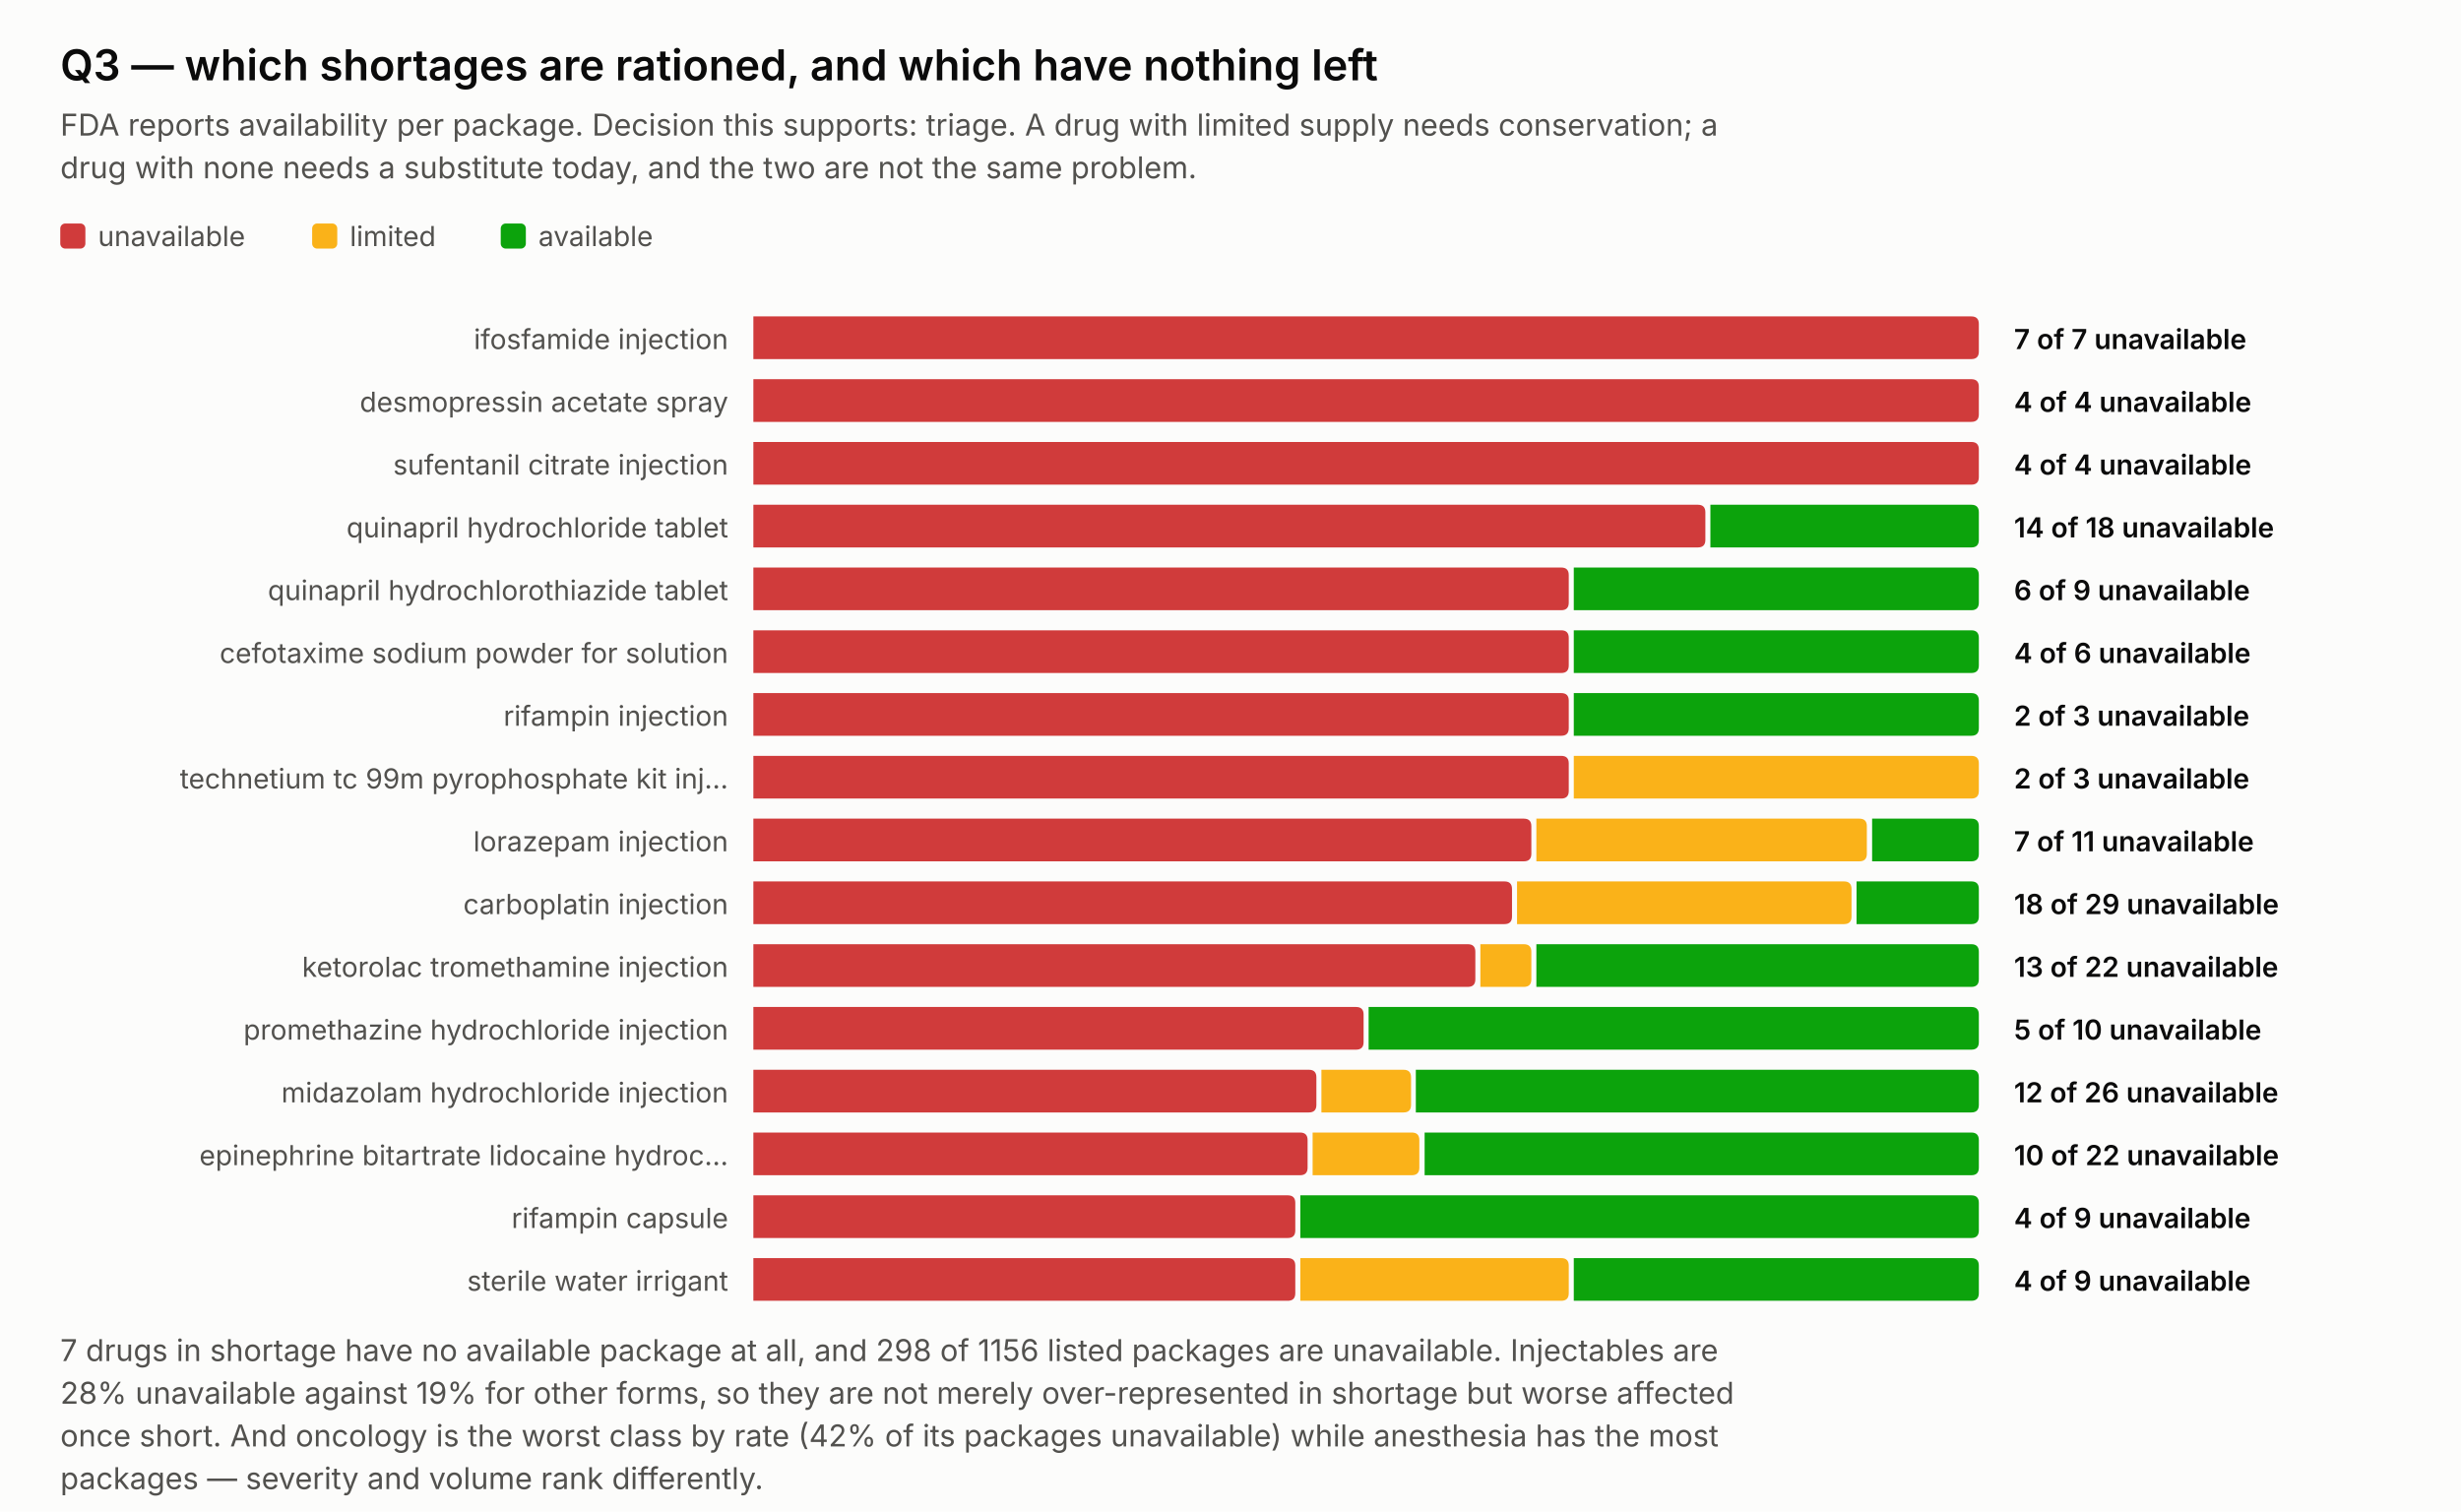
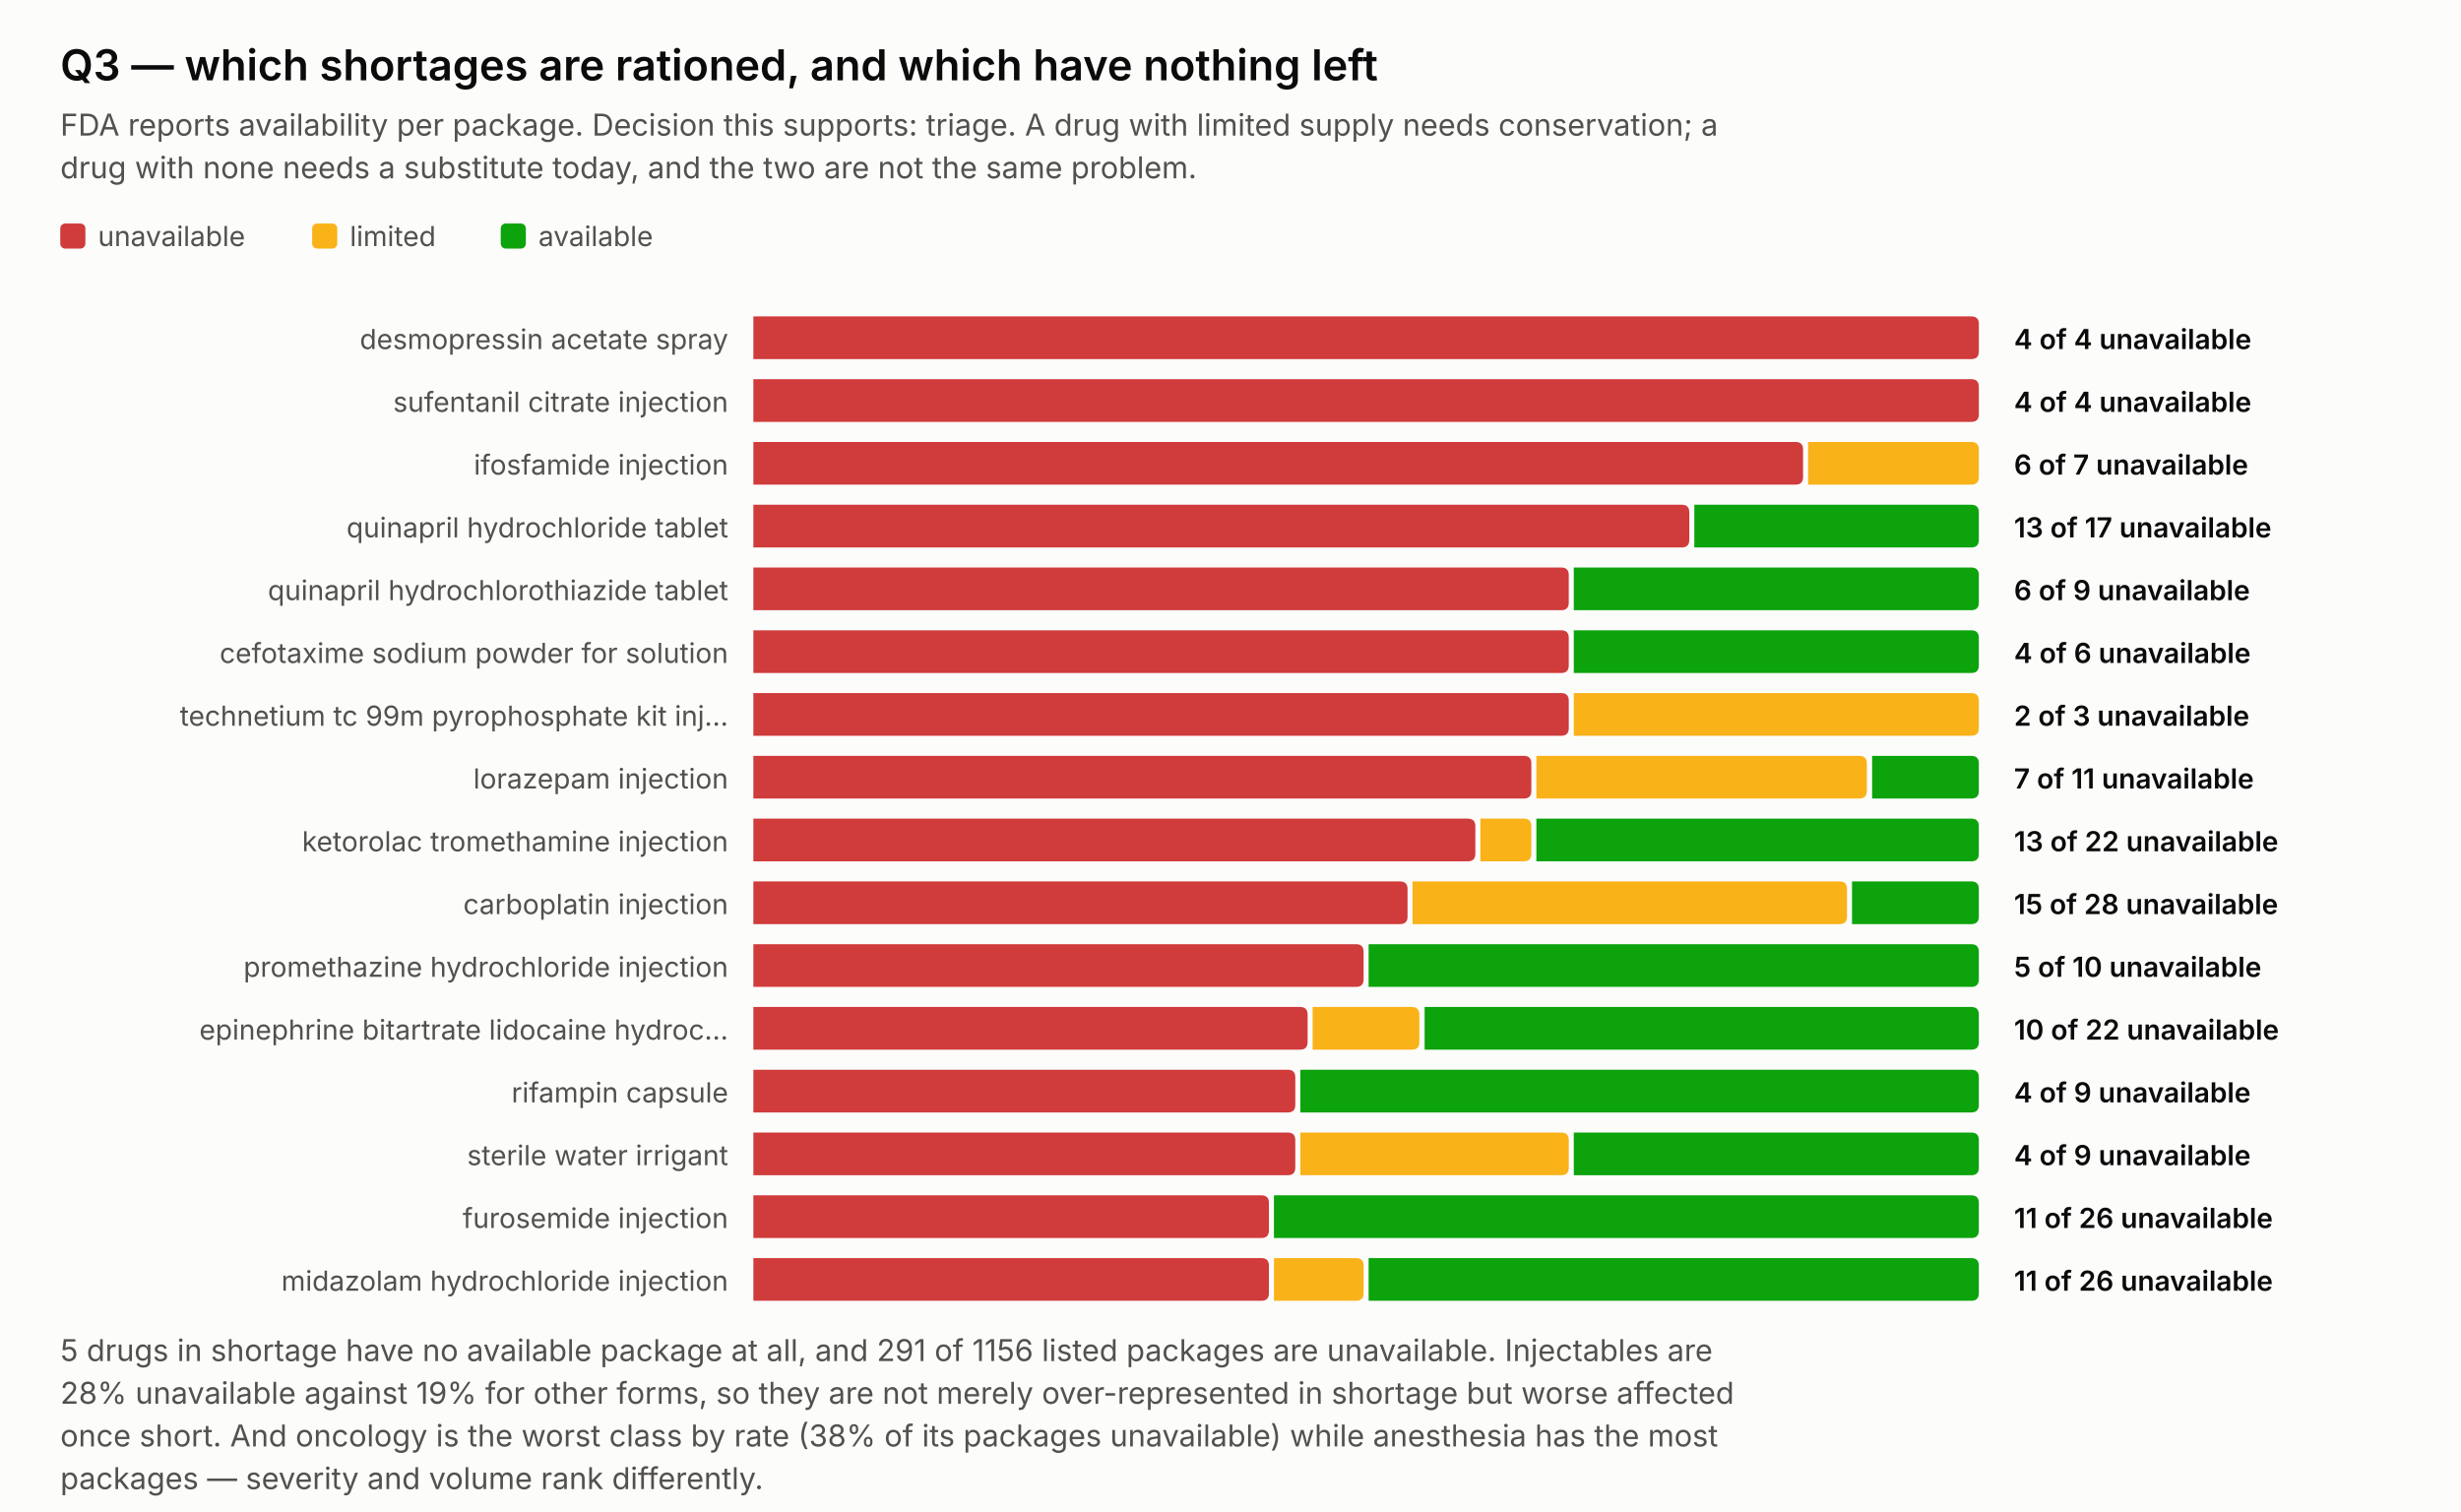
<svg xmlns="http://www.w3.org/2000/svg" width="980.0" height="602.0" viewBox="0 0 980.0 602.0" role="img" aria-label="Availability of drugs in shortage">
  <rect width="980.0" height="602.0" fill="#fcfcfb" />
  <text x="24.0" y="32.0" font-family="system-ui, -apple-system, &quot;Segoe UI&quot;, sans-serif" font-size="17" fill="#0b0b0b" text-anchor="start" font-weight="600" style="">Q3 — which shortages are rationed, and which have nothing left</text>
  <text x="24.0" y="54.0" font-family="system-ui, -apple-system, &quot;Segoe UI&quot;, sans-serif" font-size="12" fill="#52514e" text-anchor="start" font-weight="normal" style="">FDA reports availability per package. Decision this supports: triage. A drug with limited supply needs conservation; a</text>
  <text x="24.0" y="71.0" font-family="system-ui, -apple-system, &quot;Segoe UI&quot;, sans-serif" font-size="12" fill="#52514e" text-anchor="start" font-weight="normal" style="">drug with none needs a substitute today, and the two are not the same problem.</text>
  <rect x="24.0" y="89.0" width="10" height="10" rx="2" fill="#d03b3b" />
  <text x="39.0" y="98.0" font-family="system-ui, -apple-system, &quot;Segoe UI&quot;, sans-serif" font-size="11" fill="#52514e" text-anchor="start" font-weight="normal" style="">unavailable</text>
  <rect x="124.3" y="89.0" width="10" height="10" rx="2" fill="#fab219" />
  <text x="139.3" y="98.0" font-family="system-ui, -apple-system, &quot;Segoe UI&quot;, sans-serif" font-size="11" fill="#52514e" text-anchor="start" font-weight="normal" style="">limited</text>
  <rect x="199.4" y="89.0" width="10" height="10" rx="2" fill="#0ca30c" />
  <text x="214.4" y="98.0" font-family="system-ui, -apple-system, &quot;Segoe UI&quot;, sans-serif" font-size="11" fill="#52514e" text-anchor="start" font-weight="normal" style="">available</text>
  <path d="M300.0,126.0 h485.0 q3,0 3,3 v11.0 q0,3 -3,3 h-485.0 z" fill="#d03b3b" />
-   <text x="290.0" y="139.0" font-family="system-ui, -apple-system, &quot;Segoe UI&quot;, sans-serif" font-size="11" fill="#52514e" text-anchor="end" font-weight="normal" style="">ifosfamide injection</text>
-   <text x="802.0" y="139.0" font-family="system-ui, -apple-system, &quot;Segoe UI&quot;, sans-serif" font-size="11" fill="#0b0b0b" text-anchor="start" font-weight="600" style="font-variant-numeric: tabular-nums;">7 of 7 unavailable</text>
+   <text x="290.0" y="139.0" font-family="system-ui, -apple-system, &quot;Segoe UI&quot;, sans-serif" font-size="11" fill="#52514e" text-anchor="end" font-weight="normal" style="">desmopressin acetate spray</text>
+   <text x="802.0" y="139.0" font-family="system-ui, -apple-system, &quot;Segoe UI&quot;, sans-serif" font-size="11" fill="#0b0b0b" text-anchor="start" font-weight="600" style="font-variant-numeric: tabular-nums;">4 of 4 unavailable</text>
  <path d="M300.0,151.0 h485.0 q3,0 3,3 v11.0 q0,3 -3,3 h-485.0 z" fill="#d03b3b" />
-   <text x="290.0" y="164.0" font-family="system-ui, -apple-system, &quot;Segoe UI&quot;, sans-serif" font-size="11" fill="#52514e" text-anchor="end" font-weight="normal" style="">desmopressin acetate spray</text>
+   <text x="290.0" y="164.0" font-family="system-ui, -apple-system, &quot;Segoe UI&quot;, sans-serif" font-size="11" fill="#52514e" text-anchor="end" font-weight="normal" style="">sufentanil citrate injection</text>
  <text x="802.0" y="164.0" font-family="system-ui, -apple-system, &quot;Segoe UI&quot;, sans-serif" font-size="11" fill="#0b0b0b" text-anchor="start" font-weight="600" style="font-variant-numeric: tabular-nums;">4 of 4 unavailable</text>
-   <path d="M300.0,176.0 h485.0 q3,0 3,3 v11.0 q0,3 -3,3 h-485.0 z" fill="#d03b3b" />
-   <text x="290.0" y="189.0" font-family="system-ui, -apple-system, &quot;Segoe UI&quot;, sans-serif" font-size="11" fill="#52514e" text-anchor="end" font-weight="normal" style="">sufentanil citrate injection</text>
-   <text x="802.0" y="189.0" font-family="system-ui, -apple-system, &quot;Segoe UI&quot;, sans-serif" font-size="11" fill="#0b0b0b" text-anchor="start" font-weight="600" style="font-variant-numeric: tabular-nums;">4 of 4 unavailable</text>
-   <path d="M300.0,201.0 h376.1 q3,0 3,3 v11.0 q0,3 -3,3 h-376.1 z" fill="#d03b3b" />
-   <path d="M681.1,201.0 h103.9 q3,0 3,3 v11.0 q0,3 -3,3 h-103.9 z" fill="#0ca30c" />
+   <path d="M300.0,176.0 h415.0 q3,0 3,3 v11.0 q0,3 -3,3 h-415.0 z" fill="#d03b3b" />
+   <path d="M720.0,176.0 h65.0 q3,0 3,3 v11.0 q0,3 -3,3 h-65.0 z" fill="#fab219" />
+   <text x="290.0" y="189.0" font-family="system-ui, -apple-system, &quot;Segoe UI&quot;, sans-serif" font-size="11" fill="#52514e" text-anchor="end" font-weight="normal" style="">ifosfamide injection</text>
+   <text x="802.0" y="189.0" font-family="system-ui, -apple-system, &quot;Segoe UI&quot;, sans-serif" font-size="11" fill="#0b0b0b" text-anchor="start" font-weight="600" style="font-variant-numeric: tabular-nums;">6 of 7 unavailable</text>
+   <path d="M300.0,201.0 h369.7 q3,0 3,3 v11.0 q0,3 -3,3 h-369.7 z" fill="#d03b3b" />
+   <path d="M674.7,201.0 h110.3 q3,0 3,3 v11.0 q0,3 -3,3 h-110.3 z" fill="#0ca30c" />
  <text x="290.0" y="214.0" font-family="system-ui, -apple-system, &quot;Segoe UI&quot;, sans-serif" font-size="11" fill="#52514e" text-anchor="end" font-weight="normal" style="">quinapril hydrochloride tablet</text>
-   <text x="802.0" y="214.0" font-family="system-ui, -apple-system, &quot;Segoe UI&quot;, sans-serif" font-size="11" fill="#0b0b0b" text-anchor="start" font-weight="600" style="font-variant-numeric: tabular-nums;">14 of 18 unavailable</text>
+   <text x="802.0" y="214.0" font-family="system-ui, -apple-system, &quot;Segoe UI&quot;, sans-serif" font-size="11" fill="#0b0b0b" text-anchor="start" font-weight="600" style="font-variant-numeric: tabular-nums;">13 of 17 unavailable</text>
  <path d="M300.0,226.0 h321.7 q3,0 3,3 v11.0 q0,3 -3,3 h-321.7 z" fill="#d03b3b" />
  <path d="M626.7,226.0 h158.3 q3,0 3,3 v11.0 q0,3 -3,3 h-158.3 z" fill="#0ca30c" />
  <text x="290.0" y="239.0" font-family="system-ui, -apple-system, &quot;Segoe UI&quot;, sans-serif" font-size="11" fill="#52514e" text-anchor="end" font-weight="normal" style="">quinapril hydrochlorothiazide tablet</text>
  <text x="802.0" y="239.0" font-family="system-ui, -apple-system, &quot;Segoe UI&quot;, sans-serif" font-size="11" fill="#0b0b0b" text-anchor="start" font-weight="600" style="font-variant-numeric: tabular-nums;">6 of 9 unavailable</text>
  <path d="M300.0,251.0 h321.7 q3,0 3,3 v11.0 q0,3 -3,3 h-321.7 z" fill="#d03b3b" />
  <path d="M626.7,251.0 h158.3 q3,0 3,3 v11.0 q0,3 -3,3 h-158.3 z" fill="#0ca30c" />
  <text x="290.0" y="264.0" font-family="system-ui, -apple-system, &quot;Segoe UI&quot;, sans-serif" font-size="11" fill="#52514e" text-anchor="end" font-weight="normal" style="">cefotaxime sodium powder for solution</text>
  <text x="802.0" y="264.0" font-family="system-ui, -apple-system, &quot;Segoe UI&quot;, sans-serif" font-size="11" fill="#0b0b0b" text-anchor="start" font-weight="600" style="font-variant-numeric: tabular-nums;">4 of 6 unavailable</text>
  <path d="M300.0,276.0 h321.7 q3,0 3,3 v11.0 q0,3 -3,3 h-321.7 z" fill="#d03b3b" />
-   <path d="M626.7,276.0 h158.3 q3,0 3,3 v11.0 q0,3 -3,3 h-158.3 z" fill="#0ca30c" />
-   <text x="290.0" y="289.0" font-family="system-ui, -apple-system, &quot;Segoe UI&quot;, sans-serif" font-size="11" fill="#52514e" text-anchor="end" font-weight="normal" style="">rifampin injection</text>
+   <path d="M626.7,276.0 h158.3 q3,0 3,3 v11.0 q0,3 -3,3 h-158.3 z" fill="#fab219" />
+   <text x="290.0" y="289.0" font-family="system-ui, -apple-system, &quot;Segoe UI&quot;, sans-serif" font-size="11" fill="#52514e" text-anchor="end" font-weight="normal" style="">technetium tc 99m pyrophosphate kit inj…</text>
  <text x="802.0" y="289.0" font-family="system-ui, -apple-system, &quot;Segoe UI&quot;, sans-serif" font-size="11" fill="#0b0b0b" text-anchor="start" font-weight="600" style="font-variant-numeric: tabular-nums;">2 of 3 unavailable</text>
-   <path d="M300.0,301.0 h321.7 q3,0 3,3 v11.0 q0,3 -3,3 h-321.7 z" fill="#d03b3b" />
-   <path d="M626.7,301.0 h158.3 q3,0 3,3 v11.0 q0,3 -3,3 h-158.3 z" fill="#fab219" />
-   <text x="290.0" y="314.0" font-family="system-ui, -apple-system, &quot;Segoe UI&quot;, sans-serif" font-size="11" fill="#52514e" text-anchor="end" font-weight="normal" style="">technetium tc 99m pyrophosphate kit inj…</text>
-   <text x="802.0" y="314.0" font-family="system-ui, -apple-system, &quot;Segoe UI&quot;, sans-serif" font-size="11" fill="#0b0b0b" text-anchor="start" font-weight="600" style="font-variant-numeric: tabular-nums;">2 of 3 unavailable</text>
-   <path d="M300.0,326.0 h306.8 q3,0 3,3 v11.0 q0,3 -3,3 h-306.8 z" fill="#d03b3b" />
-   <path d="M611.8,326.0 h128.6 q3,0 3,3 v11.0 q0,3 -3,3 h-128.6 z" fill="#fab219" />
-   <path d="M745.5,326.0 h39.5 q3,0 3,3 v11.0 q0,3 -3,3 h-39.5 z" fill="#0ca30c" />
-   <text x="290.0" y="339.0" font-family="system-ui, -apple-system, &quot;Segoe UI&quot;, sans-serif" font-size="11" fill="#52514e" text-anchor="end" font-weight="normal" style="">lorazepam injection</text>
-   <text x="802.0" y="339.0" font-family="system-ui, -apple-system, &quot;Segoe UI&quot;, sans-serif" font-size="11" fill="#0b0b0b" text-anchor="start" font-weight="600" style="font-variant-numeric: tabular-nums;">7 of 11 unavailable</text>
-   <path d="M300.0,351.0 h299.1 q3,0 3,3 v11.0 q0,3 -3,3 h-299.1 z" fill="#d03b3b" />
-   <path d="M604.1,351.0 h130.2 q3,0 3,3 v11.0 q0,3 -3,3 h-130.2 z" fill="#fab219" />
-   <path d="M739.3,351.0 h45.7 q3,0 3,3 v11.0 q0,3 -3,3 h-45.7 z" fill="#0ca30c" />
+   <path d="M300.0,301.0 h306.8 q3,0 3,3 v11.0 q0,3 -3,3 h-306.8 z" fill="#d03b3b" />
+   <path d="M611.8,301.0 h128.6 q3,0 3,3 v11.0 q0,3 -3,3 h-128.6 z" fill="#fab219" />
+   <path d="M745.5,301.0 h39.5 q3,0 3,3 v11.0 q0,3 -3,3 h-39.5 z" fill="#0ca30c" />
+   <text x="290.0" y="314.0" font-family="system-ui, -apple-system, &quot;Segoe UI&quot;, sans-serif" font-size="11" fill="#52514e" text-anchor="end" font-weight="normal" style="">lorazepam injection</text>
+   <text x="802.0" y="314.0" font-family="system-ui, -apple-system, &quot;Segoe UI&quot;, sans-serif" font-size="11" fill="#0b0b0b" text-anchor="start" font-weight="600" style="font-variant-numeric: tabular-nums;">7 of 11 unavailable</text>
+   <path d="M300.0,326.0 h284.5 q3,0 3,3 v11.0 q0,3 -3,3 h-284.5 z" fill="#d03b3b" />
+   <path d="M589.5,326.0 h17.3 q3,0 3,3 v11.0 q0,3 -3,3 h-17.3 z" fill="#fab219" />
+   <path d="M611.8,326.0 h173.2 q3,0 3,3 v11.0 q0,3 -3,3 h-173.2 z" fill="#0ca30c" />
+   <text x="290.0" y="339.0" font-family="system-ui, -apple-system, &quot;Segoe UI&quot;, sans-serif" font-size="11" fill="#52514e" text-anchor="end" font-weight="normal" style="">ketorolac tromethamine injection</text>
+   <text x="802.0" y="339.0" font-family="system-ui, -apple-system, &quot;Segoe UI&quot;, sans-serif" font-size="11" fill="#0b0b0b" text-anchor="start" font-weight="600" style="font-variant-numeric: tabular-nums;">13 of 22 unavailable</text>
+   <path d="M300.0,351.0 h257.5 q3,0 3,3 v11.0 q0,3 -3,3 h-257.5 z" fill="#d03b3b" />
+   <path d="M562.5,351.0 h170.0 q3,0 3,3 v11.0 q0,3 -3,3 h-170.0 z" fill="#fab219" />
+   <path d="M737.5,351.0 h47.5 q3,0 3,3 v11.0 q0,3 -3,3 h-47.5 z" fill="#0ca30c" />
  <text x="290.0" y="364.0" font-family="system-ui, -apple-system, &quot;Segoe UI&quot;, sans-serif" font-size="11" fill="#52514e" text-anchor="end" font-weight="normal" style="">carboplatin injection</text>
-   <text x="802.0" y="364.0" font-family="system-ui, -apple-system, &quot;Segoe UI&quot;, sans-serif" font-size="11" fill="#0b0b0b" text-anchor="start" font-weight="600" style="font-variant-numeric: tabular-nums;">18 of 29 unavailable</text>
-   <path d="M300.0,376.0 h284.5 q3,0 3,3 v11.0 q0,3 -3,3 h-284.5 z" fill="#d03b3b" />
-   <path d="M589.5,376.0 h17.3 q3,0 3,3 v11.0 q0,3 -3,3 h-17.3 z" fill="#fab219" />
-   <path d="M611.8,376.0 h173.2 q3,0 3,3 v11.0 q0,3 -3,3 h-173.2 z" fill="#0ca30c" />
-   <text x="290.0" y="389.0" font-family="system-ui, -apple-system, &quot;Segoe UI&quot;, sans-serif" font-size="11" fill="#52514e" text-anchor="end" font-weight="normal" style="">ketorolac tromethamine injection</text>
-   <text x="802.0" y="389.0" font-family="system-ui, -apple-system, &quot;Segoe UI&quot;, sans-serif" font-size="11" fill="#0b0b0b" text-anchor="start" font-weight="600" style="font-variant-numeric: tabular-nums;">13 of 22 unavailable</text>
-   <path d="M300.0,401.0 h240.0 q3,0 3,3 v11.0 q0,3 -3,3 h-240.0 z" fill="#d03b3b" />
-   <path d="M545.0,401.0 h240.0 q3,0 3,3 v11.0 q0,3 -3,3 h-240.0 z" fill="#0ca30c" />
-   <text x="290.0" y="414.0" font-family="system-ui, -apple-system, &quot;Segoe UI&quot;, sans-serif" font-size="11" fill="#52514e" text-anchor="end" font-weight="normal" style="">promethazine hydrochloride injection</text>
-   <text x="802.0" y="414.0" font-family="system-ui, -apple-system, &quot;Segoe UI&quot;, sans-serif" font-size="11" fill="#0b0b0b" text-anchor="start" font-weight="600" style="font-variant-numeric: tabular-nums;">5 of 10 unavailable</text>
-   <path d="M300.0,426.0 h221.2 q3,0 3,3 v11.0 q0,3 -3,3 h-221.2 z" fill="#d03b3b" />
-   <path d="M526.2,426.0 h32.7 q3,0 3,3 v11.0 q0,3 -3,3 h-32.7 z" fill="#fab219" />
-   <path d="M563.8,426.0 h221.2 q3,0 3,3 v11.0 q0,3 -3,3 h-221.2 z" fill="#0ca30c" />
-   <text x="290.0" y="439.0" font-family="system-ui, -apple-system, &quot;Segoe UI&quot;, sans-serif" font-size="11" fill="#52514e" text-anchor="end" font-weight="normal" style="">midazolam hydrochloride injection</text>
-   <text x="802.0" y="439.0" font-family="system-ui, -apple-system, &quot;Segoe UI&quot;, sans-serif" font-size="11" fill="#0b0b0b" text-anchor="start" font-weight="600" style="font-variant-numeric: tabular-nums;">12 of 26 unavailable</text>
-   <path d="M300.0,451.0 h217.7 q3,0 3,3 v11.0 q0,3 -3,3 h-217.7 z" fill="#d03b3b" />
-   <path d="M522.7,451.0 h39.5 q3,0 3,3 v11.0 q0,3 -3,3 h-39.5 z" fill="#fab219" />
-   <path d="M567.3,451.0 h217.7 q3,0 3,3 v11.0 q0,3 -3,3 h-217.7 z" fill="#0ca30c" />
-   <text x="290.0" y="464.0" font-family="system-ui, -apple-system, &quot;Segoe UI&quot;, sans-serif" font-size="11" fill="#52514e" text-anchor="end" font-weight="normal" style="">epinephrine bitartrate lidocaine hydroc…</text>
-   <text x="802.0" y="464.0" font-family="system-ui, -apple-system, &quot;Segoe UI&quot;, sans-serif" font-size="11" fill="#0b0b0b" text-anchor="start" font-weight="600" style="font-variant-numeric: tabular-nums;">10 of 22 unavailable</text>
-   <path d="M300.0,476.0 h212.8 q3,0 3,3 v11.0 q0,3 -3,3 h-212.8 z" fill="#d03b3b" />
-   <path d="M517.8,476.0 h267.2 q3,0 3,3 v11.0 q0,3 -3,3 h-267.2 z" fill="#0ca30c" />
-   <text x="290.0" y="489.0" font-family="system-ui, -apple-system, &quot;Segoe UI&quot;, sans-serif" font-size="11" fill="#52514e" text-anchor="end" font-weight="normal" style="">rifampin capsule</text>
-   <text x="802.0" y="489.0" font-family="system-ui, -apple-system, &quot;Segoe UI&quot;, sans-serif" font-size="11" fill="#0b0b0b" text-anchor="start" font-weight="600" style="font-variant-numeric: tabular-nums;">4 of 9 unavailable</text>
-   <path d="M300.0,501.0 h212.8 q3,0 3,3 v11.0 q0,3 -3,3 h-212.8 z" fill="#d03b3b" />
-   <path d="M517.8,501.0 h103.9 q3,0 3,3 v11.0 q0,3 -3,3 h-103.9 z" fill="#fab219" />
-   <path d="M626.7,501.0 h158.3 q3,0 3,3 v11.0 q0,3 -3,3 h-158.3 z" fill="#0ca30c" />
-   <text x="290.0" y="514.0" font-family="system-ui, -apple-system, &quot;Segoe UI&quot;, sans-serif" font-size="11" fill="#52514e" text-anchor="end" font-weight="normal" style="">sterile water irrigant</text>
-   <text x="802.0" y="514.0" font-family="system-ui, -apple-system, &quot;Segoe UI&quot;, sans-serif" font-size="11" fill="#0b0b0b" text-anchor="start" font-weight="600" style="font-variant-numeric: tabular-nums;">4 of 9 unavailable</text>
-   <text x="24.0" y="542.0" font-family="system-ui, -apple-system, &quot;Segoe UI&quot;, sans-serif" font-size="12" fill="#52514e" text-anchor="start" font-weight="normal" style="">7 drugs in shortage have no available package at all, and 298 of 1156 listed packages are unavailable. Injectables are</text>
+   <text x="802.0" y="364.0" font-family="system-ui, -apple-system, &quot;Segoe UI&quot;, sans-serif" font-size="11" fill="#0b0b0b" text-anchor="start" font-weight="600" style="font-variant-numeric: tabular-nums;">15 of 28 unavailable</text>
+   <path d="M300.0,376.0 h240.0 q3,0 3,3 v11.0 q0,3 -3,3 h-240.0 z" fill="#d03b3b" />
+   <path d="M545.0,376.0 h240.0 q3,0 3,3 v11.0 q0,3 -3,3 h-240.0 z" fill="#0ca30c" />
+   <text x="290.0" y="389.0" font-family="system-ui, -apple-system, &quot;Segoe UI&quot;, sans-serif" font-size="11" fill="#52514e" text-anchor="end" font-weight="normal" style="">promethazine hydrochloride injection</text>
+   <text x="802.0" y="389.0" font-family="system-ui, -apple-system, &quot;Segoe UI&quot;, sans-serif" font-size="11" fill="#0b0b0b" text-anchor="start" font-weight="600" style="font-variant-numeric: tabular-nums;">5 of 10 unavailable</text>
+   <path d="M300.0,401.0 h217.7 q3,0 3,3 v11.0 q0,3 -3,3 h-217.7 z" fill="#d03b3b" />
+   <path d="M522.7,401.0 h39.5 q3,0 3,3 v11.0 q0,3 -3,3 h-39.5 z" fill="#fab219" />
+   <path d="M567.3,401.0 h217.7 q3,0 3,3 v11.0 q0,3 -3,3 h-217.7 z" fill="#0ca30c" />
+   <text x="290.0" y="414.0" font-family="system-ui, -apple-system, &quot;Segoe UI&quot;, sans-serif" font-size="11" fill="#52514e" text-anchor="end" font-weight="normal" style="">epinephrine bitartrate lidocaine hydroc…</text>
+   <text x="802.0" y="414.0" font-family="system-ui, -apple-system, &quot;Segoe UI&quot;, sans-serif" font-size="11" fill="#0b0b0b" text-anchor="start" font-weight="600" style="font-variant-numeric: tabular-nums;">10 of 22 unavailable</text>
+   <path d="M300.0,426.0 h212.8 q3,0 3,3 v11.0 q0,3 -3,3 h-212.8 z" fill="#d03b3b" />
+   <path d="M517.8,426.0 h267.2 q3,0 3,3 v11.0 q0,3 -3,3 h-267.2 z" fill="#0ca30c" />
+   <text x="290.0" y="439.0" font-family="system-ui, -apple-system, &quot;Segoe UI&quot;, sans-serif" font-size="11" fill="#52514e" text-anchor="end" font-weight="normal" style="">rifampin capsule</text>
+   <text x="802.0" y="439.0" font-family="system-ui, -apple-system, &quot;Segoe UI&quot;, sans-serif" font-size="11" fill="#0b0b0b" text-anchor="start" font-weight="600" style="font-variant-numeric: tabular-nums;">4 of 9 unavailable</text>
+   <path d="M300.0,451.0 h212.8 q3,0 3,3 v11.0 q0,3 -3,3 h-212.8 z" fill="#d03b3b" />
+   <path d="M517.8,451.0 h103.9 q3,0 3,3 v11.0 q0,3 -3,3 h-103.9 z" fill="#fab219" />
+   <path d="M626.7,451.0 h158.3 q3,0 3,3 v11.0 q0,3 -3,3 h-158.3 z" fill="#0ca30c" />
+   <text x="290.0" y="464.0" font-family="system-ui, -apple-system, &quot;Segoe UI&quot;, sans-serif" font-size="11" fill="#52514e" text-anchor="end" font-weight="normal" style="">sterile water irrigant</text>
+   <text x="802.0" y="464.0" font-family="system-ui, -apple-system, &quot;Segoe UI&quot;, sans-serif" font-size="11" fill="#0b0b0b" text-anchor="start" font-weight="600" style="font-variant-numeric: tabular-nums;">4 of 9 unavailable</text>
+   <path d="M300.0,476.0 h202.3 q3,0 3,3 v11.0 q0,3 -3,3 h-202.3 z" fill="#d03b3b" />
+   <path d="M507.3,476.0 h277.7 q3,0 3,3 v11.0 q0,3 -3,3 h-277.7 z" fill="#0ca30c" />
+   <text x="290.0" y="489.0" font-family="system-ui, -apple-system, &quot;Segoe UI&quot;, sans-serif" font-size="11" fill="#52514e" text-anchor="end" font-weight="normal" style="">furosemide injection</text>
+   <text x="802.0" y="489.0" font-family="system-ui, -apple-system, &quot;Segoe UI&quot;, sans-serif" font-size="11" fill="#0b0b0b" text-anchor="start" font-weight="600" style="font-variant-numeric: tabular-nums;">11 of 26 unavailable</text>
+   <path d="M300.0,501.0 h202.3 q3,0 3,3 v11.0 q0,3 -3,3 h-202.3 z" fill="#d03b3b" />
+   <path d="M507.3,501.0 h32.7 q3,0 3,3 v11.0 q0,3 -3,3 h-32.7 z" fill="#fab219" />
+   <path d="M545.0,501.0 h240.0 q3,0 3,3 v11.0 q0,3 -3,3 h-240.0 z" fill="#0ca30c" />
+   <text x="290.0" y="514.0" font-family="system-ui, -apple-system, &quot;Segoe UI&quot;, sans-serif" font-size="11" fill="#52514e" text-anchor="end" font-weight="normal" style="">midazolam hydrochloride injection</text>
+   <text x="802.0" y="514.0" font-family="system-ui, -apple-system, &quot;Segoe UI&quot;, sans-serif" font-size="11" fill="#0b0b0b" text-anchor="start" font-weight="600" style="font-variant-numeric: tabular-nums;">11 of 26 unavailable</text>
+   <text x="24.0" y="542.0" font-family="system-ui, -apple-system, &quot;Segoe UI&quot;, sans-serif" font-size="12" fill="#52514e" text-anchor="start" font-weight="normal" style="">5 drugs in shortage have no available package at all, and 291 of 1156 listed packages are unavailable. Injectables are</text>
  <text x="24.0" y="559.0" font-family="system-ui, -apple-system, &quot;Segoe UI&quot;, sans-serif" font-size="12" fill="#52514e" text-anchor="start" font-weight="normal" style="">28% unavailable against 19% for other forms, so they are not merely over-represented in shortage but worse affected</text>
-   <text x="24.0" y="576.0" font-family="system-ui, -apple-system, &quot;Segoe UI&quot;, sans-serif" font-size="12" fill="#52514e" text-anchor="start" font-weight="normal" style="">once short. And oncology is the worst class by rate (42% of its packages unavailable) while anesthesia has the most</text>
+   <text x="24.0" y="576.0" font-family="system-ui, -apple-system, &quot;Segoe UI&quot;, sans-serif" font-size="12" fill="#52514e" text-anchor="start" font-weight="normal" style="">once short. And oncology is the worst class by rate (38% of its packages unavailable) while anesthesia has the most</text>
  <text x="24.0" y="593.0" font-family="system-ui, -apple-system, &quot;Segoe UI&quot;, sans-serif" font-size="12" fill="#52514e" text-anchor="start" font-weight="normal" style="">packages — severity and volume rank differently.</text>
  <text x="24.0" y="616.0" font-family="system-ui, -apple-system, &quot;Segoe UI&quot;, sans-serif" font-size="10" fill="#898781" text-anchor="start" font-weight="normal" style="">Availability is self-reported by the manufacturer and refers to that package, not to what a given hospital can actually obtain. Drugs with fewer than</text>
  <text x="24.0" y="630.0" font-family="system-ui, -apple-system, &quot;Segoe UI&quot;, sans-serif" font-size="10" fill="#898781" text-anchor="start" font-weight="normal" style="">three listed packages are omitted here so a single package does not read as 100%.</text>
</svg>
